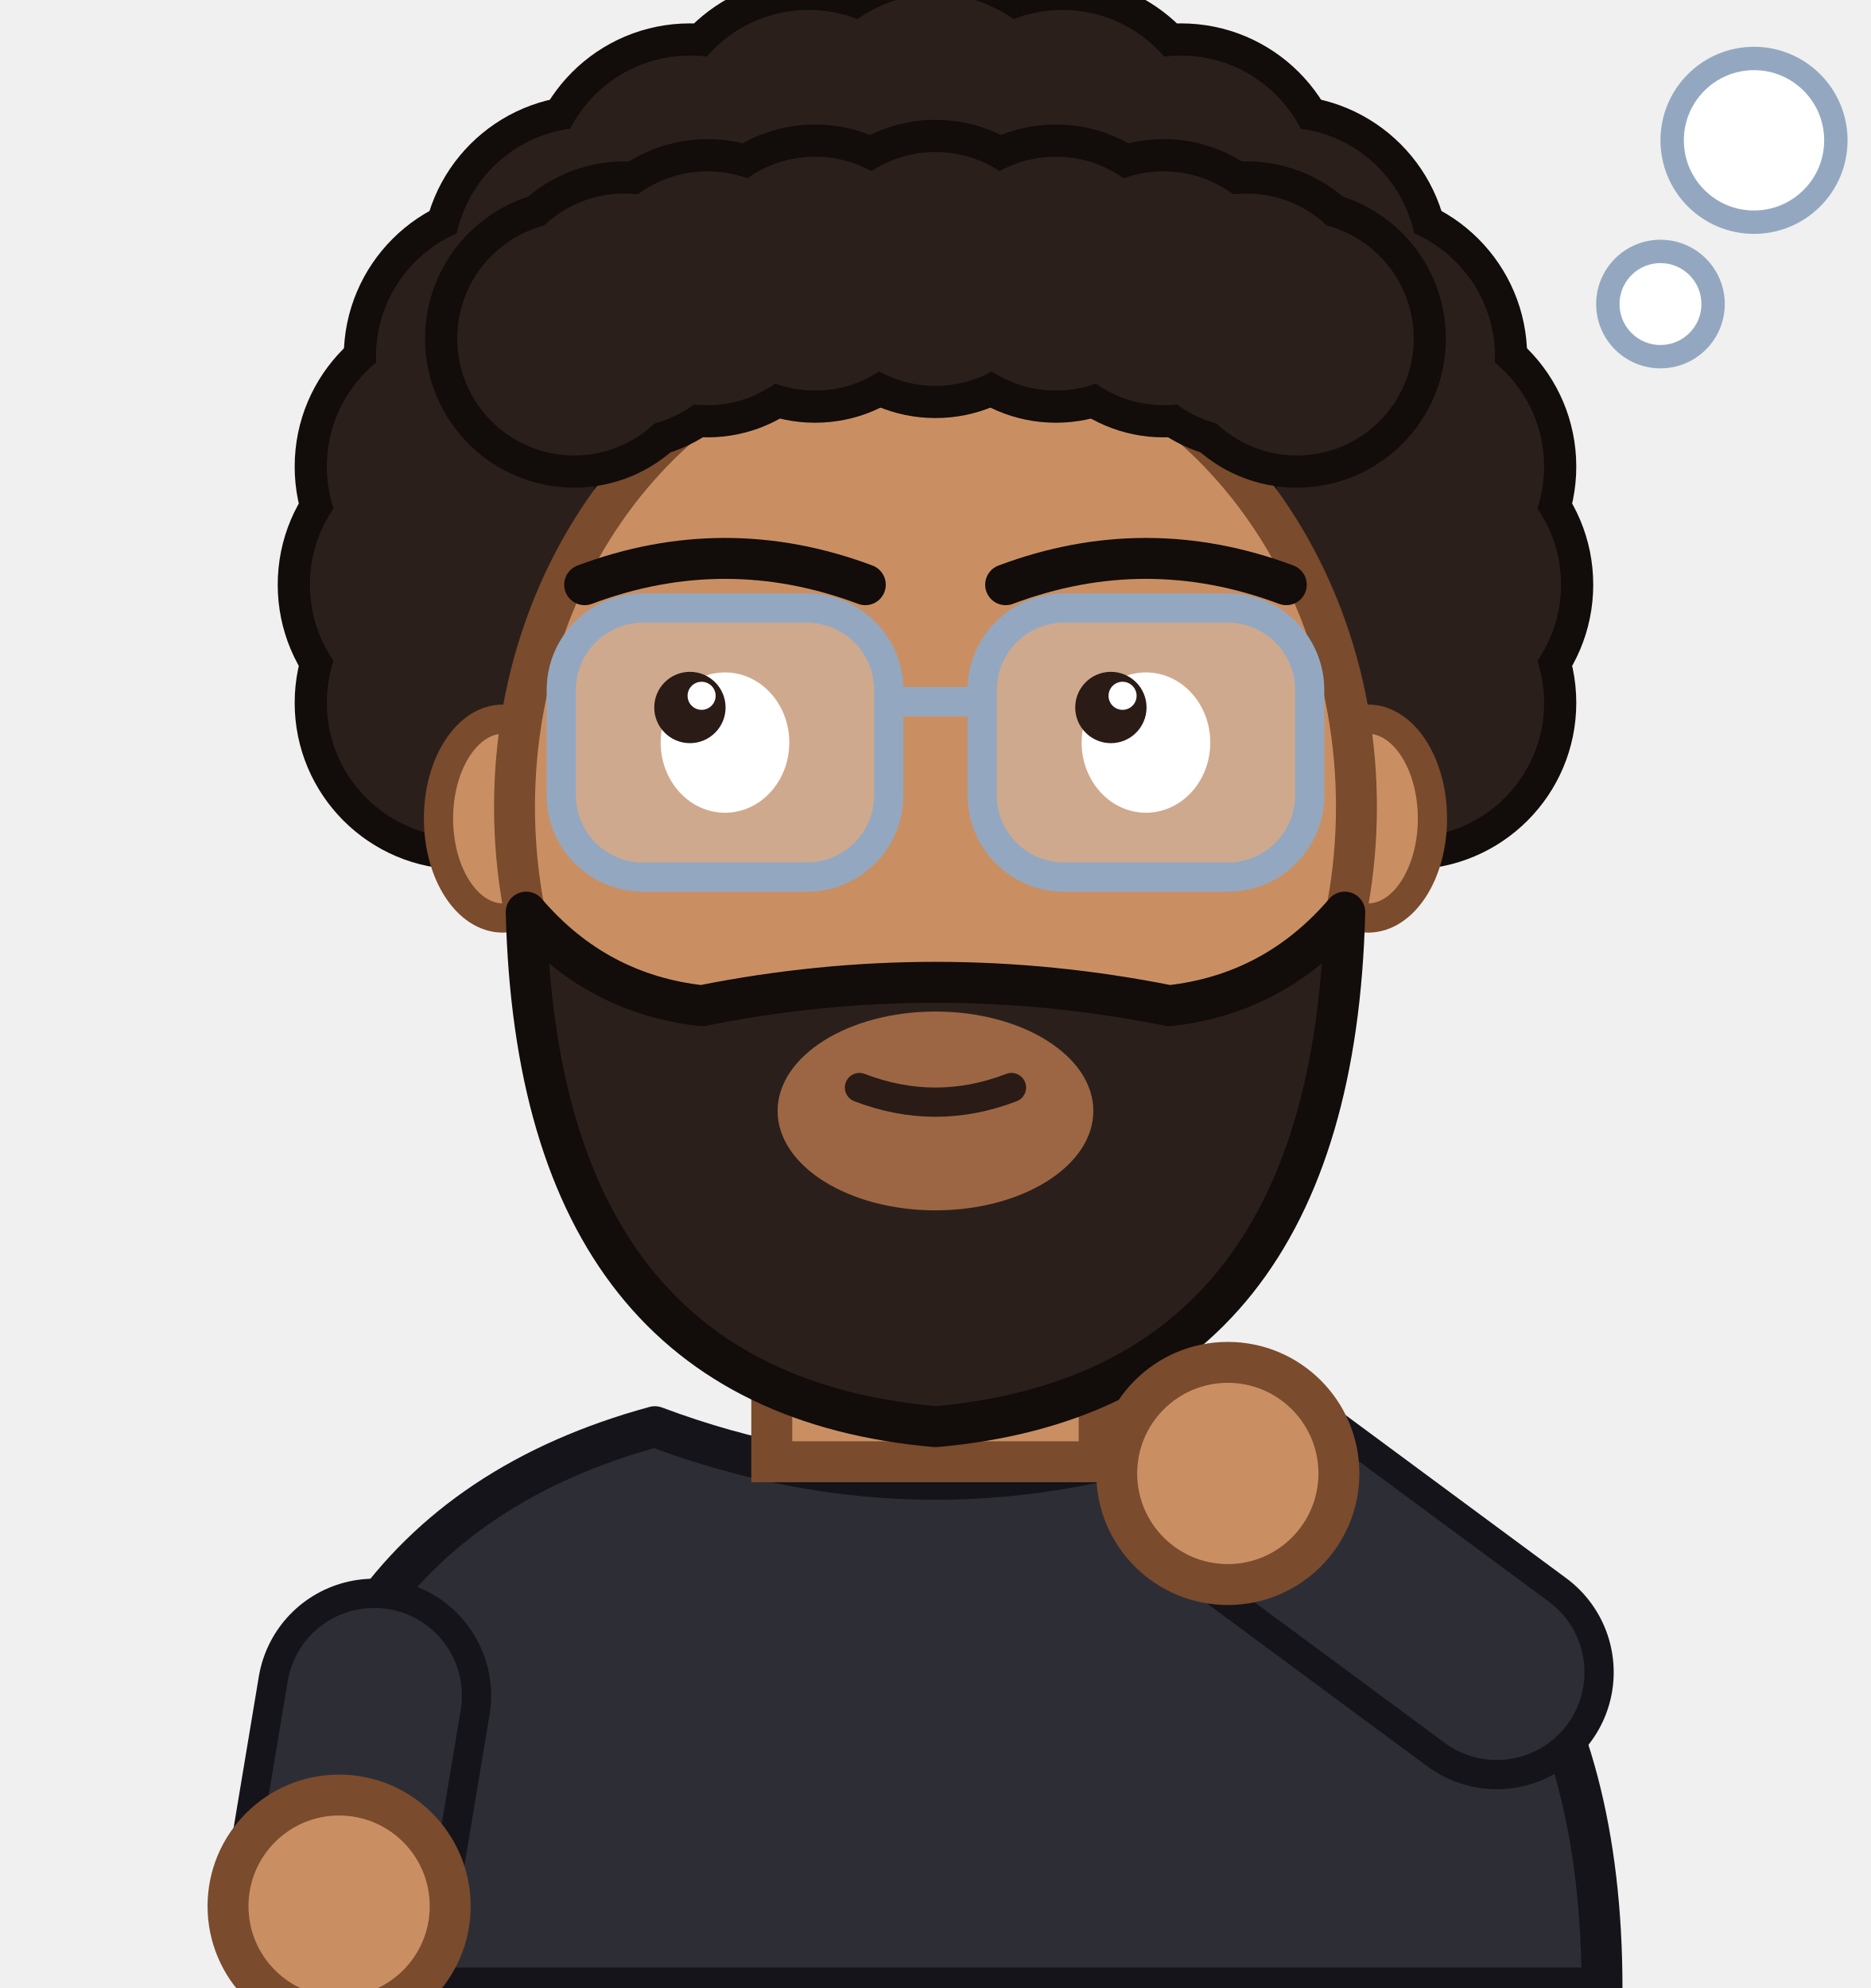
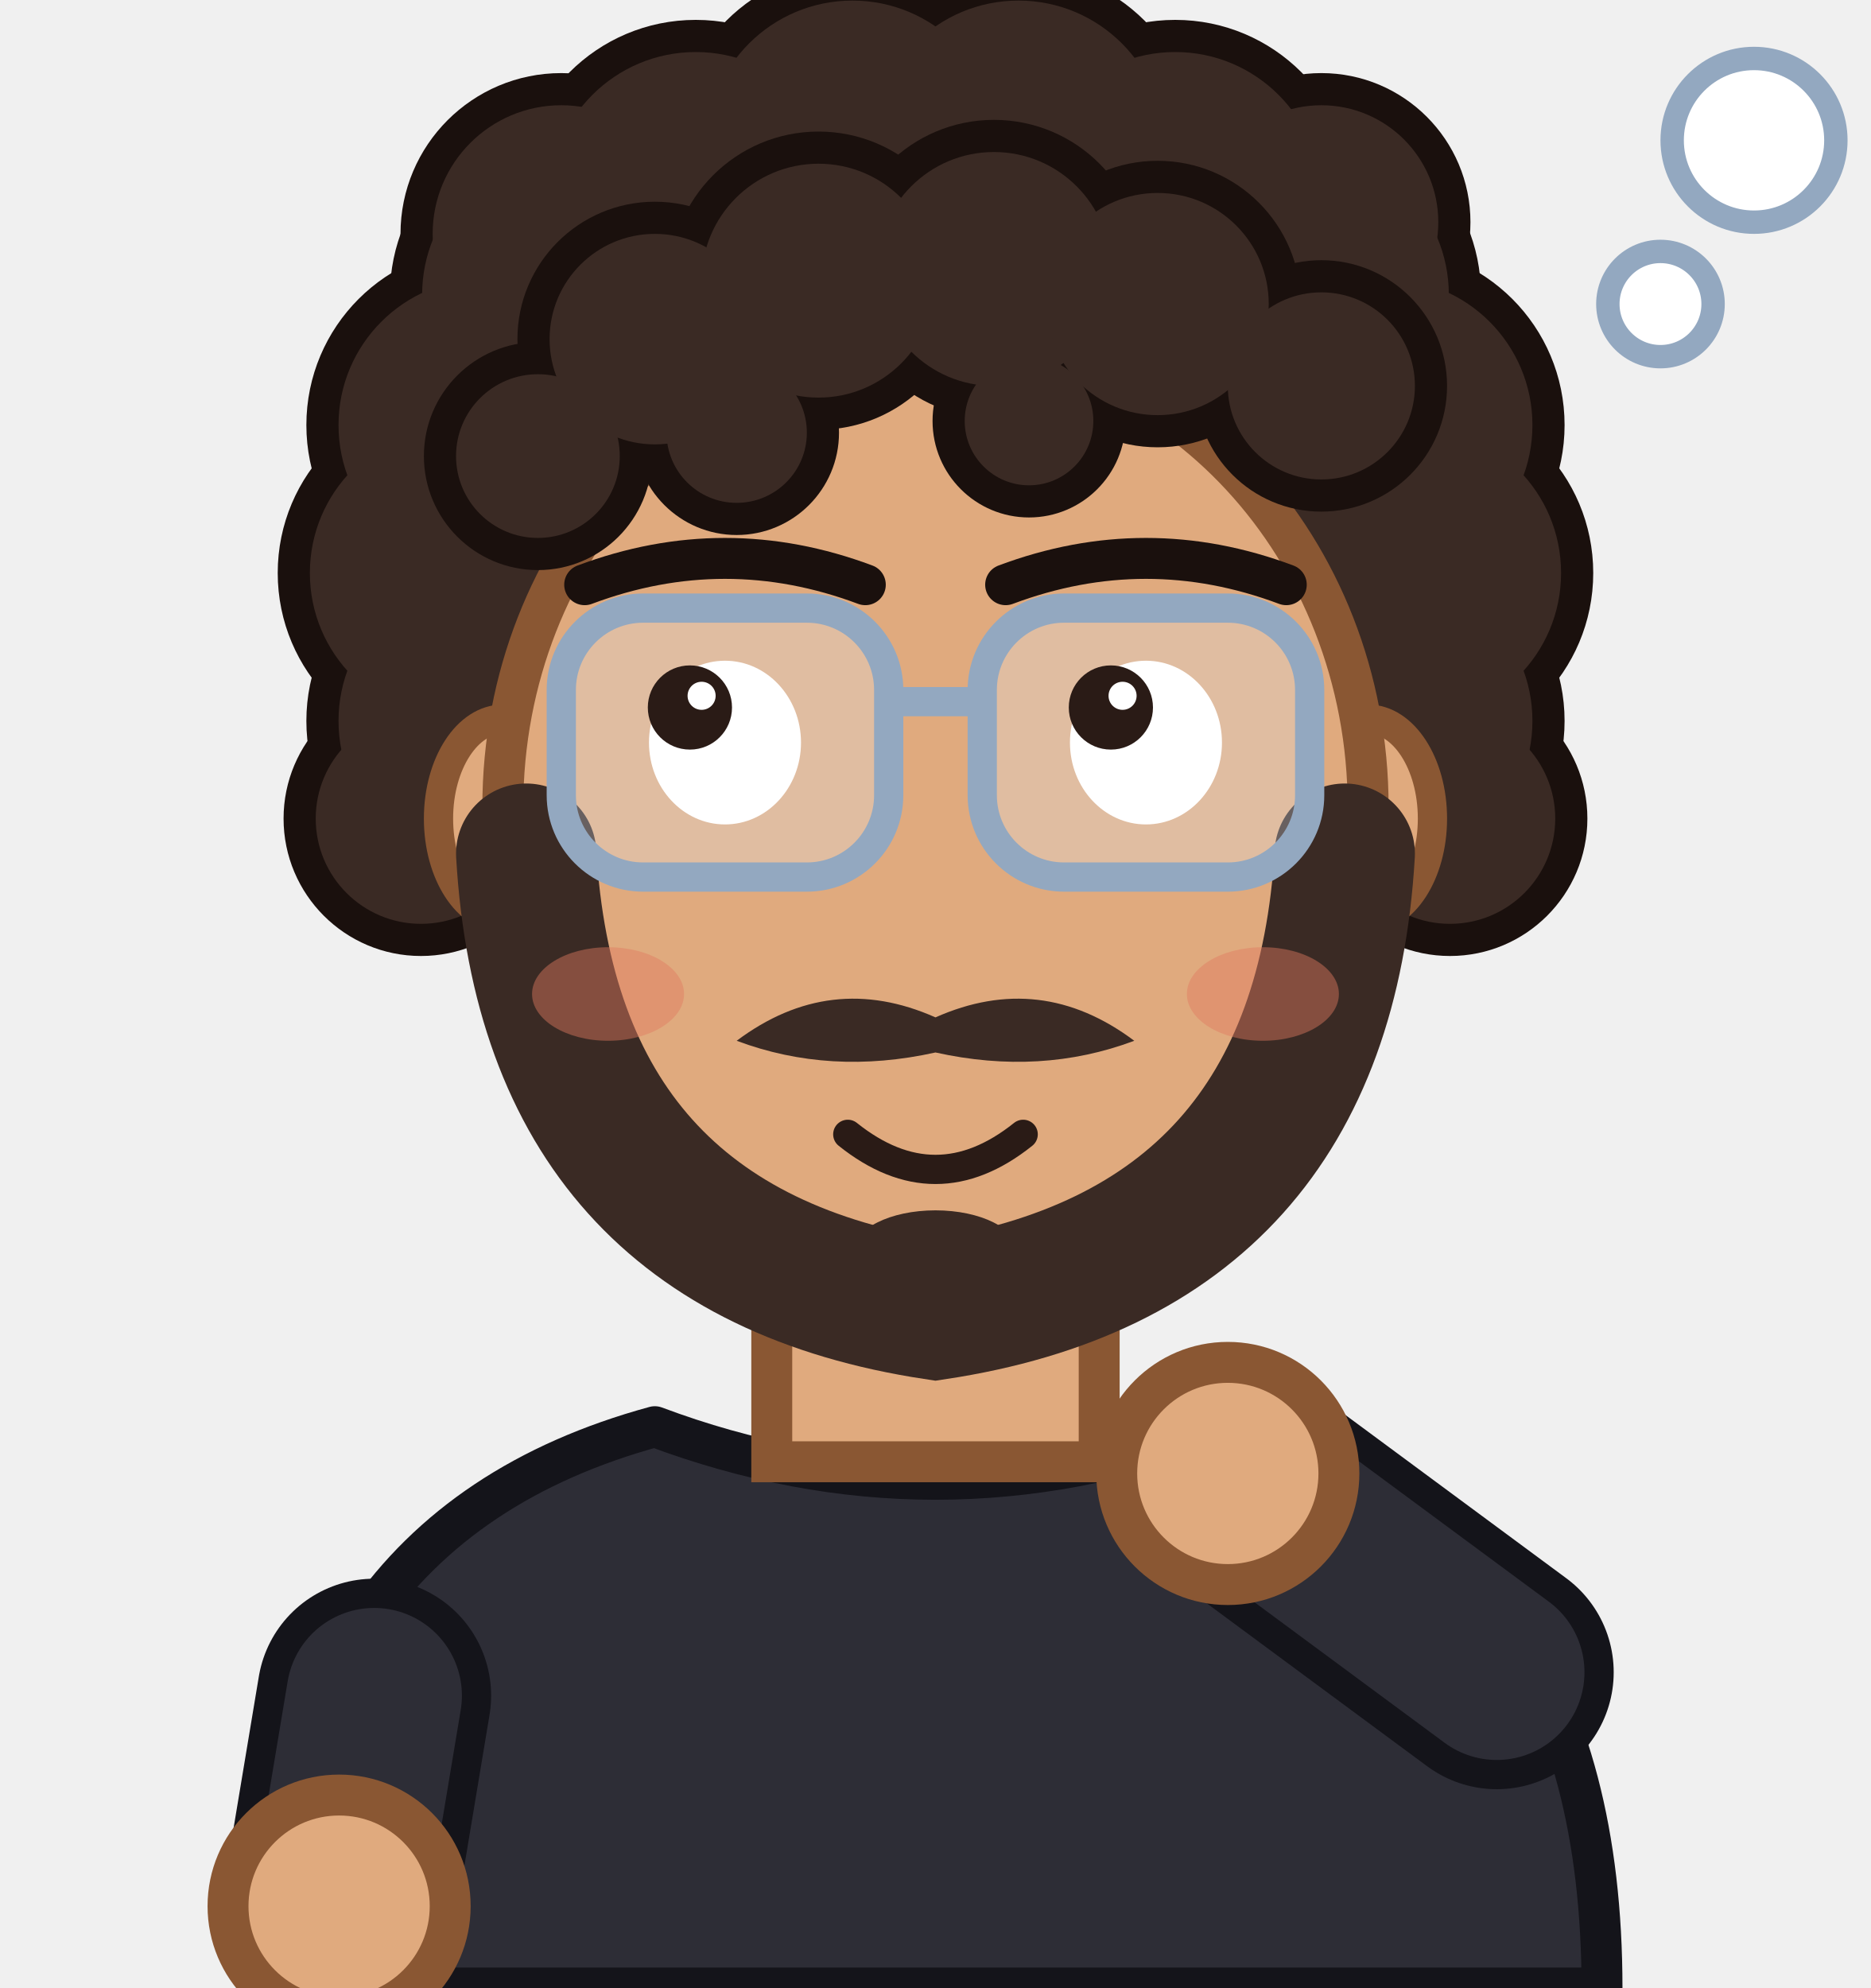
<svg xmlns="http://www.w3.org/2000/svg" viewBox="0 0 320 340" width="320" height="340">
  <g transform="rotate(0 160 250)">
-     <circle cx="78.9" cy="120.2" r="25" fill="#2B1F1B" stroke="#120C0A" stroke-width="7" />
-     <circle cx="76.0" cy="100.0" r="25" fill="#2B1F1B" stroke="#120C0A" stroke-width="7" />
-     <circle cx="78.9" cy="79.8" r="25" fill="#2B1F1B" stroke="#120C0A" stroke-width="7" />
-     <circle cx="87.3" cy="61.0" r="25" fill="#2B1F1B" stroke="#120C0A" stroke-width="7" />
-     <circle cx="100.6" cy="44.8" r="25" fill="#2B1F1B" stroke="#120C0A" stroke-width="7" />
-     <circle cx="118.0" cy="32.5" r="25" fill="#2B1F1B" stroke="#120C0A" stroke-width="7" />
-     <circle cx="138.3" cy="24.7" r="25" fill="#2B1F1B" stroke="#120C0A" stroke-width="7" />
-     <circle cx="160.0" cy="22.0" r="25" fill="#2B1F1B" stroke="#120C0A" stroke-width="7" />
-     <circle cx="181.7" cy="24.7" r="25" fill="#2B1F1B" stroke="#120C0A" stroke-width="7" />
-     <circle cx="202.0" cy="32.5" r="25" fill="#2B1F1B" stroke="#120C0A" stroke-width="7" />
-     <circle cx="219.4" cy="44.8" r="25" fill="#2B1F1B" stroke="#120C0A" stroke-width="7" />
-     <circle cx="232.7" cy="61.0" r="25" fill="#2B1F1B" stroke="#120C0A" stroke-width="7" />
-     <circle cx="241.1" cy="79.8" r="25" fill="#2B1F1B" stroke="#120C0A" stroke-width="7" />
-     <circle cx="244.0" cy="100.0" r="25" fill="#2B1F1B" stroke="#120C0A" stroke-width="7" />
-     <circle cx="241.1" cy="120.2" r="25" fill="#2B1F1B" stroke="#120C0A" stroke-width="7" />
-     <circle cx="78.9" cy="120.2" r="23" fill="#2B1F1B" />
-     <circle cx="76.0" cy="100.0" r="23" fill="#2B1F1B" />
-     <circle cx="78.9" cy="79.8" r="23" fill="#2B1F1B" />
-     <circle cx="87.3" cy="61.0" r="23" fill="#2B1F1B" />
-     <circle cx="100.6" cy="44.8" r="23" fill="#2B1F1B" />
-     <circle cx="118.0" cy="32.5" r="23" fill="#2B1F1B" />
-     <circle cx="138.3" cy="24.7" r="23" fill="#2B1F1B" />
-     <circle cx="160.0" cy="22.0" r="23" fill="#2B1F1B" />
-     <circle cx="181.7" cy="24.7" r="23" fill="#2B1F1B" />
-     <circle cx="202.0" cy="32.5" r="23" fill="#2B1F1B" />
-     <circle cx="219.4" cy="44.8" r="23" fill="#2B1F1B" />
-     <circle cx="232.7" cy="61.0" r="23" fill="#2B1F1B" />
-     <circle cx="241.1" cy="79.8" r="23" fill="#2B1F1B" />
-     <circle cx="244.0" cy="100.0" r="23" fill="#2B1F1B" />
-     <circle cx="241.1" cy="120.2" r="23" fill="#2B1F1B" />
+     <circle cx="82.9" cy="123.3" r="27" fill="#3A2A24" stroke="#1A100D" stroke-width="7" />
+     <circle cx="78.0" cy="98.0" r="27" fill="#3A2A24" stroke="#1A100D" stroke-width="7" />
+     <circle cx="82.9" cy="72.7" r="27" fill="#3A2A24" stroke="#1A100D" stroke-width="7" />
+     <circle cx="97.2" cy="50.4" r="27" fill="#3A2A24" stroke="#1A100D" stroke-width="7" />
+     <circle cx="119.0" cy="33.9" r="27" fill="#3A2A24" stroke="#1A100D" stroke-width="7" />
+     <circle cx="145.8" cy="25.1" r="27" fill="#3A2A24" stroke="#1A100D" stroke-width="7" />
+     <circle cx="174.2" cy="25.1" r="27" fill="#3A2A24" stroke="#1A100D" stroke-width="7" />
+     <circle cx="201.0" cy="33.9" r="27" fill="#3A2A24" stroke="#1A100D" stroke-width="7" />
+     <circle cx="222.8" cy="50.4" r="27" fill="#3A2A24" stroke="#1A100D" stroke-width="7" />
+     <circle cx="237.1" cy="72.7" r="27" fill="#3A2A24" stroke="#1A100D" stroke-width="7" />
+     <circle cx="242.0" cy="98.0" r="27" fill="#3A2A24" stroke="#1A100D" stroke-width="7" />
+     <circle cx="237.1" cy="123.3" r="27" fill="#3A2A24" stroke="#1A100D" stroke-width="7" />
+     <circle cx="72.0" cy="140.0" r="20" fill="#3A2A24" stroke="#1A100D" stroke-width="7" />
+     <circle cx="248.0" cy="140.0" r="20" fill="#3A2A24" stroke="#1A100D" stroke-width="7" />
+     <circle cx="96.0" cy="40.0" r="24" fill="#3A2A24" stroke="#1A100D" stroke-width="7" />
+     <circle cx="226.0" cy="38.0" r="22" fill="#3A2A24" stroke="#1A100D" stroke-width="7" />
+     <circle cx="82.9" cy="123.3" r="25" fill="#3A2A24" />
+     <circle cx="78.0" cy="98.0" r="25" fill="#3A2A24" />
+     <circle cx="82.9" cy="72.7" r="25" fill="#3A2A24" />
+     <circle cx="97.2" cy="50.4" r="25" fill="#3A2A24" />
+     <circle cx="119.0" cy="33.9" r="25" fill="#3A2A24" />
+     <circle cx="145.8" cy="25.1" r="25" fill="#3A2A24" />
+     <circle cx="174.2" cy="25.1" r="25" fill="#3A2A24" />
+     <circle cx="201.0" cy="33.9" r="25" fill="#3A2A24" />
+     <circle cx="222.8" cy="50.4" r="25" fill="#3A2A24" />
+     <circle cx="237.1" cy="72.7" r="25" fill="#3A2A24" />
+     <circle cx="242.0" cy="98.0" r="25" fill="#3A2A24" />
+     <circle cx="237.1" cy="123.3" r="25" fill="#3A2A24" />
+     <circle cx="72.0" cy="140.0" r="18" fill="#3A2A24" />
+     <circle cx="248.0" cy="140.0" r="18" fill="#3A2A24" />
+     <circle cx="96.0" cy="40.0" r="22" fill="#3A2A24" />
+     <circle cx="226.0" cy="38.0" r="20" fill="#3A2A24" />
    <path d="M46 340 Q46 262 112 244 Q160 262 208 244 Q274 262 274 340 Z" fill="#2D2D36" stroke="#14141A" stroke-width="7" stroke-linejoin="round" />
-     <rect x="132" y="210" width="56" height="40" fill="#C98F63" stroke="#7A4B2C" stroke-width="7" />
-     <ellipse cx="86" cy="140" rx="11" ry="17" fill="#C98F63" stroke="#7A4B2C" stroke-width="5" />
-     <ellipse cx="234" cy="140" rx="11" ry="17" fill="#C98F63" stroke="#7A4B2C" stroke-width="5" />
-     <ellipse cx="160" cy="138" rx="72" ry="82" fill="#C98F63" stroke="#7A4B2C" stroke-width="7" />
-     <path d="M90 156 Q92 238 160 244 Q228 238 230 156 Q218 170 200 172 Q160 164 120 172 Q102 170 90 156 Z" fill="#2B1F1B" stroke="#120C0A" stroke-width="7" stroke-linejoin="round" />
-     <ellipse cx="160" cy="190" rx="27" ry="17" fill="#9C6644" />
+     <rect x="132" y="210" width="56" height="40" fill="#E0AA7E" stroke="#8A5733" stroke-width="7" />
+     <ellipse cx="86" cy="140" rx="11" ry="17" fill="#E0AA7E" stroke="#8A5733" stroke-width="5" />
+     <ellipse cx="234" cy="140" rx="11" ry="17" fill="#E0AA7E" stroke="#8A5733" stroke-width="5" />
+     <ellipse cx="160" cy="138" rx="74" ry="80" fill="#E0AA7E" stroke="#8A5733" stroke-width="7" />
+     <path d="M90 146 Q94 214 160 224 Q226 214 230 146" fill="none" stroke="#3A2A24" stroke-width="24" stroke-linecap="round" />
+     <path d="M126 178 Q142 166 160 174 Q178 166 194 178 Q178 184 160 180 Q142 184 126 178 Z" fill="#3A2A24" />
+     <ellipse cx="160" cy="214" rx="14" ry="7" fill="#3A2A24" />
+     <ellipse cx="104" cy="170" rx="13" ry="8" fill="#E0795F" opacity=".45" />
+     <ellipse cx="216" cy="170" rx="13" ry="8" fill="#E0795F" opacity=".45" />
    <rect x="96" y="104" width="56" height="46" rx="14" fill="#DDEBFA" fill-opacity=".28" stroke="#93A8C0" stroke-width="5" />
    <rect x="168" y="104" width="56" height="46" rx="14" fill="#DDEBFA" fill-opacity=".28" stroke="#93A8C0" stroke-width="5" />
    <path d="M152 120 H168" stroke="#93A8C0" stroke-width="5" />
-     <ellipse cx="124" cy="127" rx="11" ry="12" fill="#fff" />
-     <circle cx="118" cy="121" r="6.1" fill="#2A1B16" />
+     <ellipse cx="124" cy="127" rx="13" ry="14" fill="#fff" />
+     <circle cx="118" cy="121" r="7.2" fill="#2A1B16" />
    <circle cx="120" cy="119" r="2.4" fill="#fff" />
-     <ellipse cx="196" cy="127" rx="11" ry="12" fill="#fff" />
-     <circle cx="190" cy="121" r="6.1" fill="#2A1B16" />
+     <ellipse cx="196" cy="127" rx="13" ry="14" fill="#fff" />
+     <circle cx="190" cy="121" r="7.2" fill="#2A1B16" />
    <circle cx="192" cy="119" r="2.4" fill="#fff" />
-     <path d="M100 100 Q124 91 148 100" fill="none" stroke="#120C0A" stroke-width="7" stroke-linecap="round" />
-     <path d="M172 100 Q196 91 220 100" fill="none" stroke="#120C0A" stroke-width="7" stroke-linecap="round" />
-     <path d="M147 186 Q160 191 173 186" fill="none" stroke="#2A1B16" stroke-width="5" stroke-linecap="round" />
-     <circle cx="98.2" cy="57.9" r="22" fill="#2B1F1B" stroke="#120C0A" stroke-width="7" />
-     <circle cx="106.8" cy="53.1" r="22" fill="#2B1F1B" stroke="#120C0A" stroke-width="7" />
-     <circle cx="121.0" cy="49.3" r="22" fill="#2B1F1B" stroke="#120C0A" stroke-width="7" />
-     <circle cx="139.4" cy="46.8" r="22" fill="#2B1F1B" stroke="#120C0A" stroke-width="7" />
-     <circle cx="160.0" cy="46.0" r="22" fill="#2B1F1B" stroke="#120C0A" stroke-width="7" />
-     <circle cx="180.6" cy="46.8" r="22" fill="#2B1F1B" stroke="#120C0A" stroke-width="7" />
-     <circle cx="199.0" cy="49.3" r="22" fill="#2B1F1B" stroke="#120C0A" stroke-width="7" />
-     <circle cx="213.2" cy="53.1" r="22" fill="#2B1F1B" stroke="#120C0A" stroke-width="7" />
-     <circle cx="221.8" cy="57.9" r="22" fill="#2B1F1B" stroke="#120C0A" stroke-width="7" />
-     <circle cx="98.2" cy="57.9" r="20" fill="#2B1F1B" />
-     <circle cx="106.8" cy="53.1" r="20" fill="#2B1F1B" />
-     <circle cx="121.0" cy="49.3" r="20" fill="#2B1F1B" />
-     <circle cx="139.4" cy="46.8" r="20" fill="#2B1F1B" />
-     <circle cx="160.0" cy="46.0" r="20" fill="#2B1F1B" />
-     <circle cx="180.6" cy="46.8" r="20" fill="#2B1F1B" />
-     <circle cx="199.0" cy="49.3" r="20" fill="#2B1F1B" />
-     <circle cx="213.2" cy="53.1" r="20" fill="#2B1F1B" />
-     <circle cx="221.8" cy="57.9" r="20" fill="#2B1F1B" />
+     <path d="M100 100 Q124 91 148 100" fill="none" stroke="#1A100D" stroke-width="7" stroke-linecap="round" />
+     <path d="M172 100 Q196 91 220 100" fill="none" stroke="#1A100D" stroke-width="7" stroke-linecap="round" />
+     <path d="M145 194 Q160 206 175 194" fill="none" stroke="#2A1B16" stroke-width="5" stroke-linecap="round" />
+     <circle cx="112.0" cy="58.0" r="20" fill="#3A2A24" stroke="#1A100D" stroke-width="7" />
+     <circle cx="140.0" cy="48.0" r="22" fill="#3A2A24" stroke="#1A100D" stroke-width="7" />
+     <circle cx="170.0" cy="46.0" r="22" fill="#3A2A24" stroke="#1A100D" stroke-width="7" />
+     <circle cx="198.0" cy="52.0" r="21" fill="#3A2A24" stroke="#1A100D" stroke-width="7" />
+     <circle cx="226.0" cy="66.0" r="18" fill="#3A2A24" stroke="#1A100D" stroke-width="7" />
+     <circle cx="92.0" cy="78.0" r="16" fill="#3A2A24" stroke="#1A100D" stroke-width="7" />
+     <circle cx="126.0" cy="74.0" r="14" fill="#3A2A24" stroke="#1A100D" stroke-width="7" />
+     <circle cx="176.0" cy="72.0" r="13" fill="#3A2A24" stroke="#1A100D" stroke-width="7" />
+     <circle cx="112.0" cy="58.0" r="18" fill="#3A2A24" />
+     <circle cx="140.0" cy="48.0" r="20" fill="#3A2A24" />
+     <circle cx="170.0" cy="46.0" r="20" fill="#3A2A24" />
+     <circle cx="198.0" cy="52.0" r="19" fill="#3A2A24" />
+     <circle cx="226.0" cy="66.0" r="16" fill="#3A2A24" />
+     <circle cx="92.0" cy="78.0" r="14" fill="#3A2A24" />
+     <circle cx="126.0" cy="74.0" r="12" fill="#3A2A24" />
+     <circle cx="176.0" cy="72.0" r="11" fill="#3A2A24" />
    <path d="M64 290 L58 326" stroke="#14141A" stroke-width="40" stroke-linecap="round" />
    <path d="M64 290 L58 326" stroke="#2D2D36" stroke-width="30" stroke-linecap="round" />
-     <circle cx="58" cy="326" r="19" fill="#C98F63" stroke="#7A4B2C" stroke-width="7" />
+     <circle cx="58" cy="326" r="19" fill="#E0AA7E" stroke="#8A5733" stroke-width="7" />
    <path d="M256 286 L210 252" stroke="#14141A" stroke-width="40" stroke-linecap="round" />
    <path d="M256 286 L210 252" stroke="#2D2D36" stroke-width="30" stroke-linecap="round" />
-     <circle cx="210" cy="252" r="19" fill="#C98F63" stroke="#7A4B2C" stroke-width="7" />
+     <circle cx="210" cy="252" r="19" fill="#E0AA7E" stroke="#8A5733" stroke-width="7" />
  </g>
  <circle cx="284" cy="52" r="9" fill="#fff" stroke="#93A8C0" stroke-width="4" />
  <circle cx="300" cy="24" r="14" fill="#fff" stroke="#93A8C0" stroke-width="4" />
</svg>
